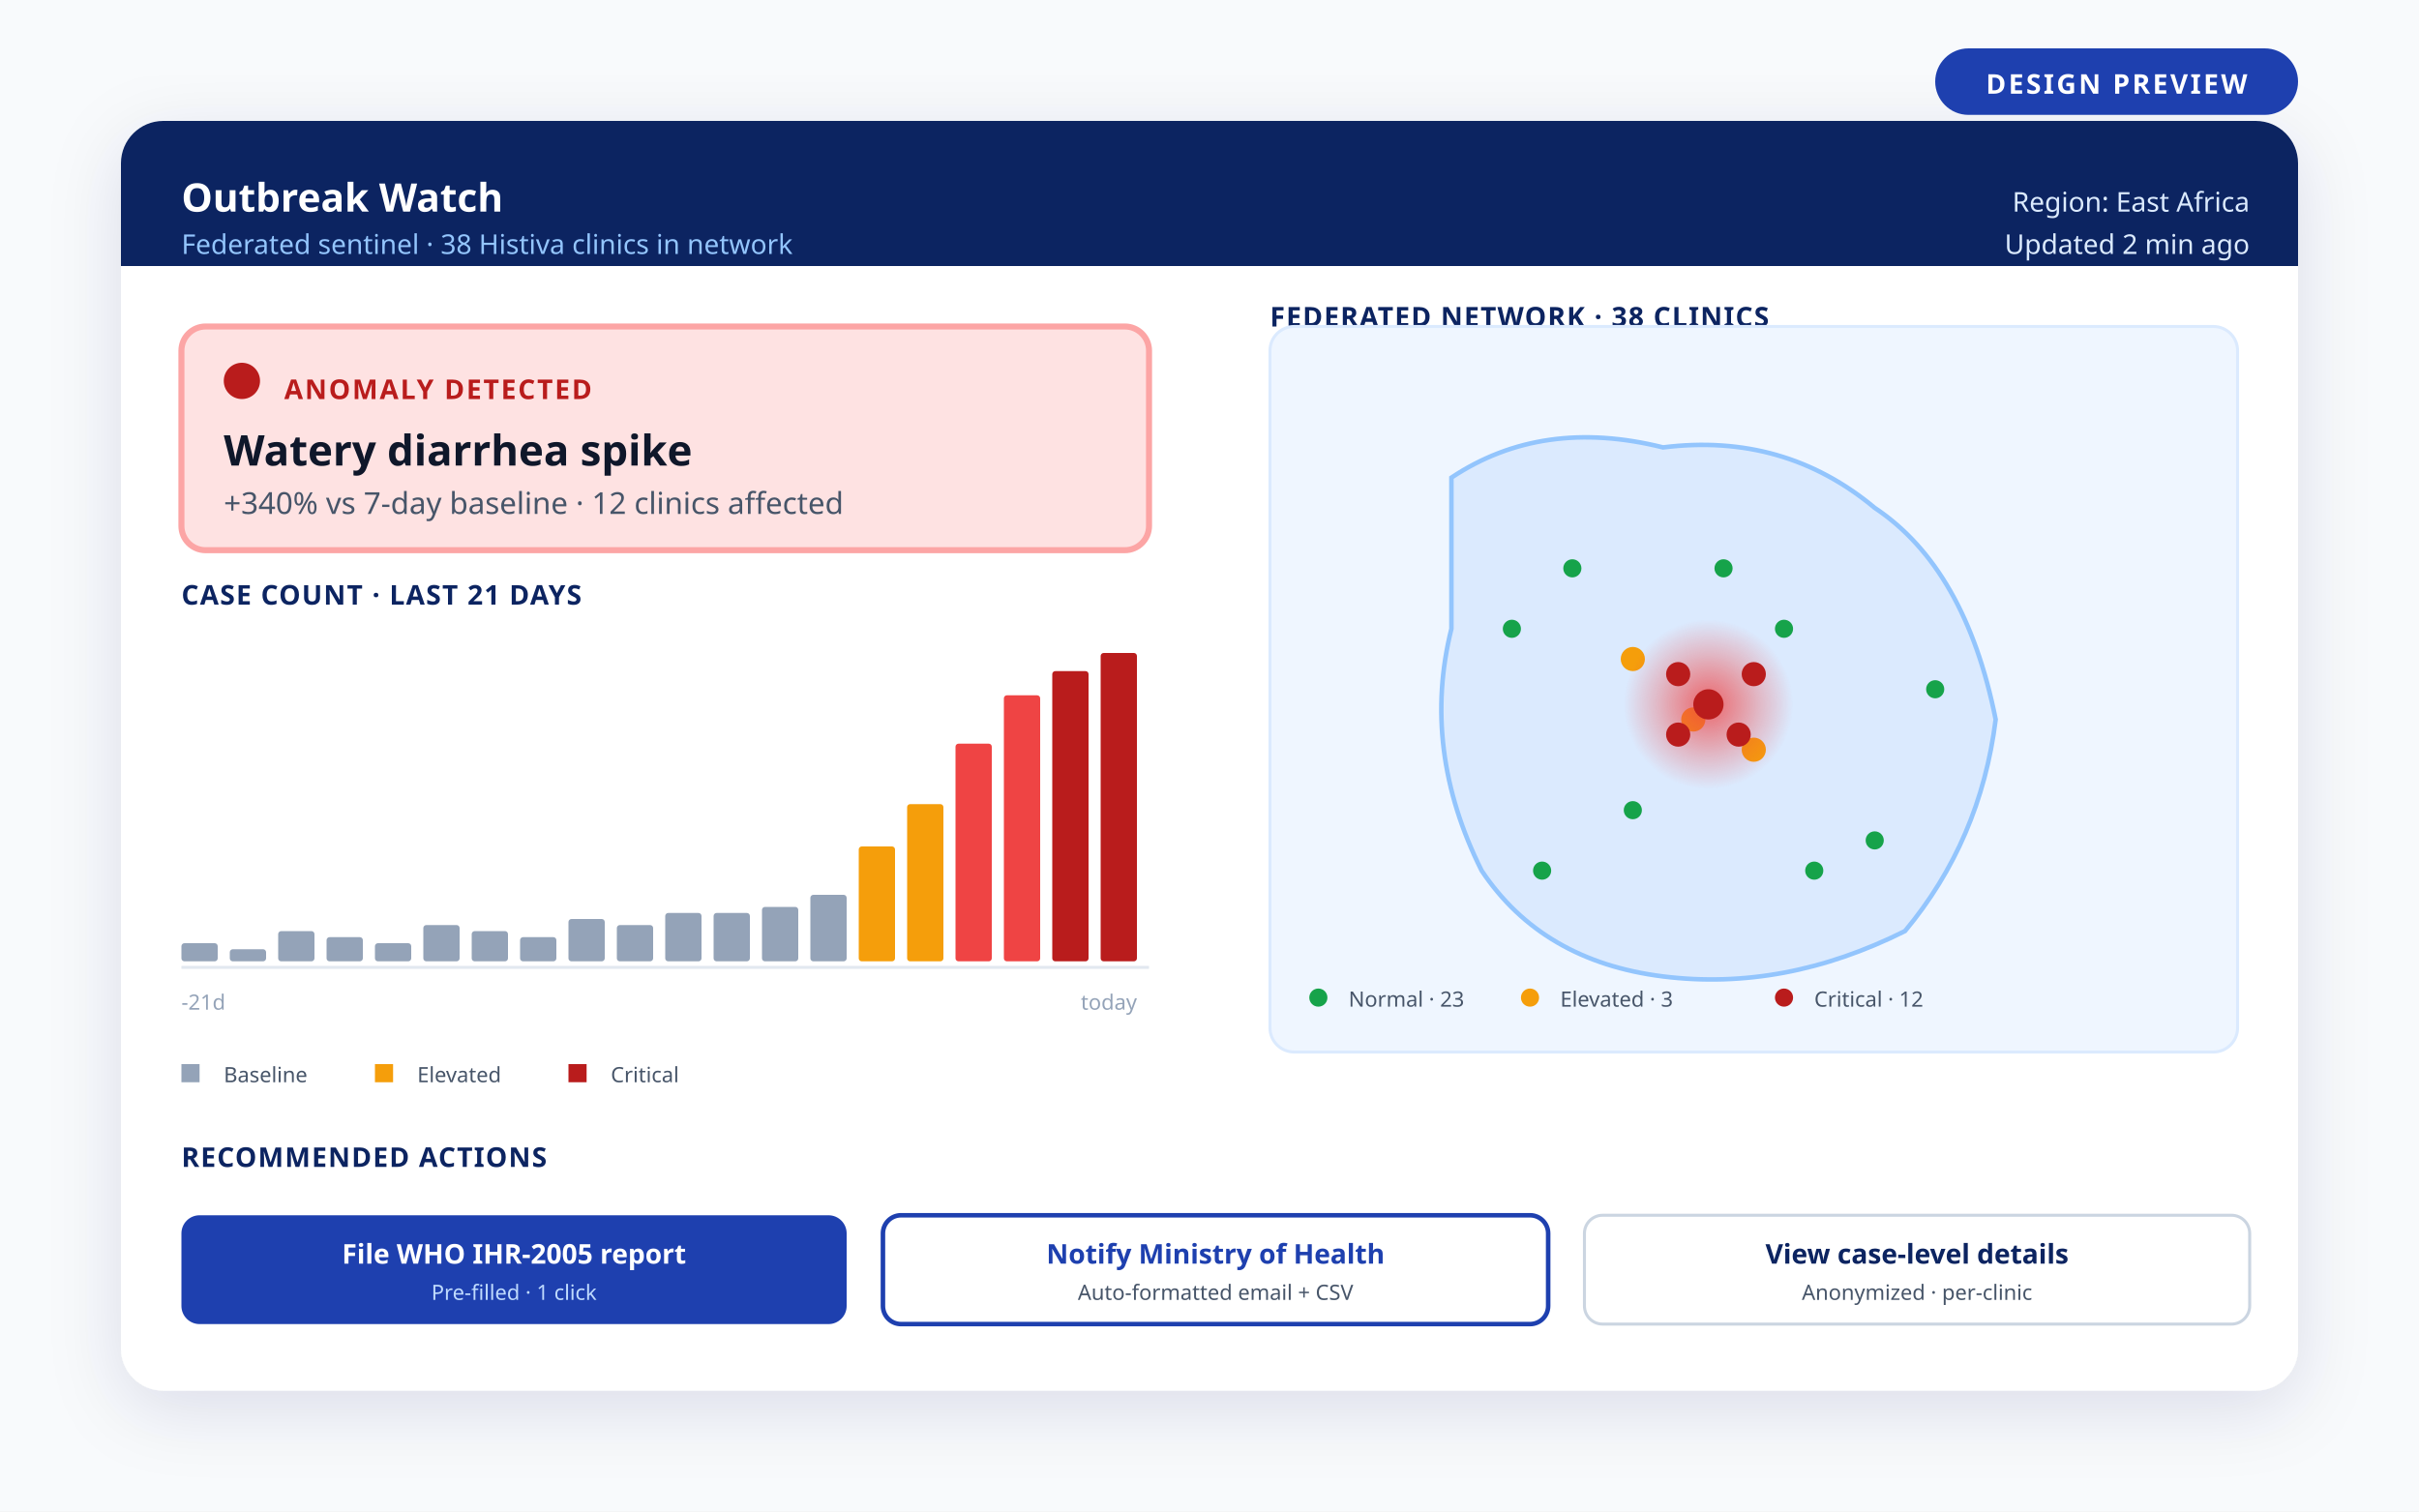
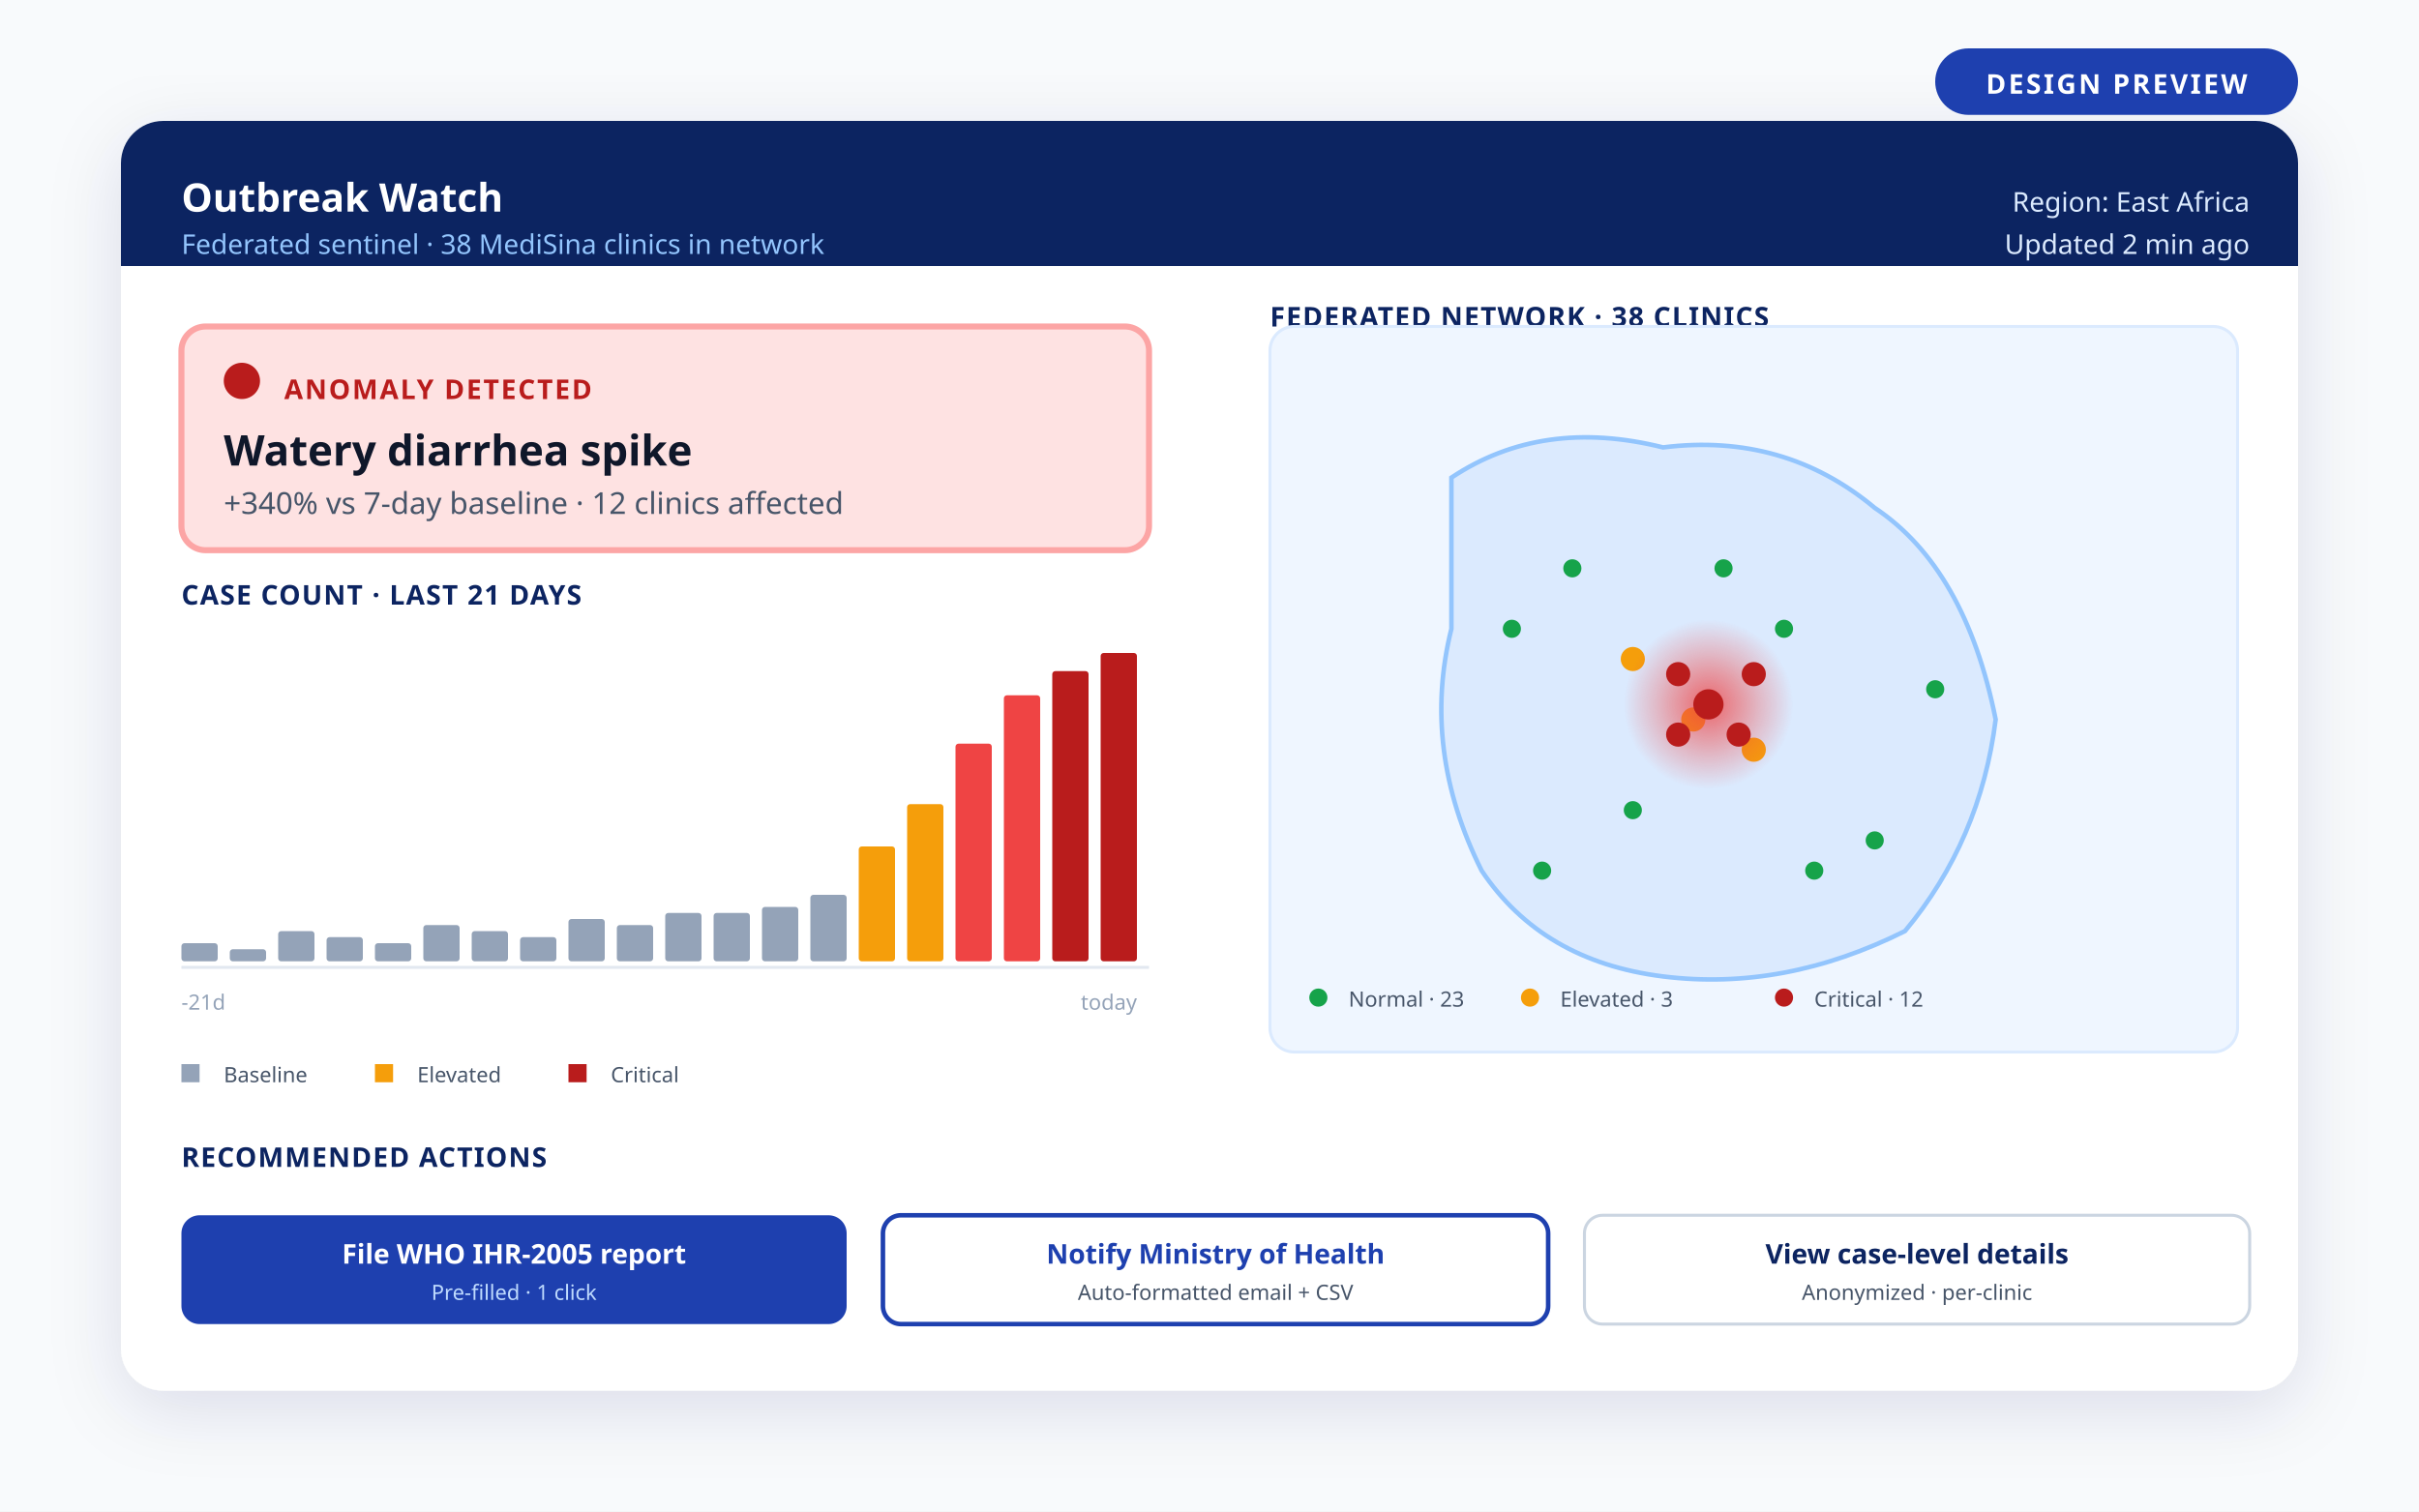
<svg xmlns="http://www.w3.org/2000/svg" viewBox="0 0 800 500" role="img" aria-label="Design preview of Outbreak Watch federated sentinel dashboard">
  <defs>
    <filter id="vo-shadow" x="-5%" y="-5%" width="110%" height="115%">
      <feDropShadow dx="0" dy="6" stdDeviation="12" flood-color="#0c2461" flood-opacity="0.12" />
    </filter>
    <radialGradient id="vo-pulse" cx="0.5" cy="0.5" r="0.5">
      <stop offset="0%" stop-color="#ef4444" stop-opacity="0.8" />
      <stop offset="60%" stop-color="#ef4444" stop-opacity="0.3" />
      <stop offset="100%" stop-color="#ef4444" stop-opacity="0" />
    </radialGradient>
  </defs>
  <rect width="800" height="500" fill="#f8fafc" />
  <g filter="url(#vo-shadow)" transform="translate(40, 40)">
    <rect width="720" height="420" rx="14" fill="#ffffff" />
  </g>
  <rect x="40" y="40" width="720" height="48" rx="14" fill="#0c2461" />
  <rect x="40" y="74" width="720" height="14" fill="#0c2461" />
  <text x="60" y="70" font-family="ui-sans-serif, system-ui, sans-serif" font-size="13" font-weight="700" fill="#ffffff">Outbreak Watch</text>
-   <text x="60" y="84" font-family="ui-sans-serif, system-ui, sans-serif" font-size="9" fill="#93c5fd">Federated sentinel · 38 Histiva clinics in network</text>
+   <text x="60" y="84" font-family="ui-sans-serif, system-ui, sans-serif" font-size="9" fill="#93c5fd">Federated sentinel · 38 MediSina clinics in network</text>
  <text x="744" y="70" font-family="ui-sans-serif, system-ui, sans-serif" font-size="9" fill="#dbeafe" text-anchor="end">Region: East Africa</text>
  <text x="744" y="84" font-family="ui-sans-serif, system-ui, sans-serif" font-size="9" fill="#dbeafe" text-anchor="end">Updated 2 min ago</text>
  <g font-family="ui-sans-serif, system-ui, sans-serif" transform="translate(60, 108)">
    <rect width="320" height="74" rx="8" fill="#fee2e2" stroke="#fca5a5" stroke-width="2" />
    <g transform="translate(14, 12)">
      <circle cx="6" cy="6" r="6" fill="#b91c1c">
        <animate attributeName="r" values="6;8;6" dur="1.5s" repeatCount="indefinite" />
      </circle>
      <text x="20" y="12" font-size="9" font-weight="800" fill="#b91c1c" letter-spacing="0.6">ANOMALY DETECTED</text>
    </g>
    <text x="14" y="46" font-size="14" font-weight="700" fill="#0f172a">Watery diarrhea spike</text>
    <text x="14" y="62" font-size="10" fill="#475569">+340% vs 7-day baseline · 12 clinics affected</text>
  </g>
  <g font-family="ui-sans-serif, system-ui, sans-serif" transform="translate(60, 200)">
    <text x="0" y="0" font-size="9" font-weight="700" fill="#0c2461" letter-spacing="0.4">CASE COUNT · LAST 21 DAYS</text>
    <line x1="0" y1="120" x2="320" y2="120" stroke="#e2e8f0" />
    <text x="0" y="134" font-size="7" fill="#94a3b8">-21d</text>
    <text x="316" y="134" font-size="7" fill="#94a3b8" text-anchor="end">today</text>
    <g transform="translate(0, 16)">
      <rect x="0" y="96" width="12" height="6" rx="1" fill="#94a3b8" />
      <rect x="16" y="98" width="12" height="4" rx="1" fill="#94a3b8" />
      <rect x="32" y="92" width="12" height="10" rx="1" fill="#94a3b8" />
      <rect x="48" y="94" width="12" height="8" rx="1" fill="#94a3b8" />
      <rect x="64" y="96" width="12" height="6" rx="1" fill="#94a3b8" />
      <rect x="80" y="90" width="12" height="12" rx="1" fill="#94a3b8" />
      <rect x="96" y="92" width="12" height="10" rx="1" fill="#94a3b8" />
      <rect x="112" y="94" width="12" height="8" rx="1" fill="#94a3b8" />
      <rect x="128" y="88" width="12" height="14" rx="1" fill="#94a3b8" />
      <rect x="144" y="90" width="12" height="12" rx="1" fill="#94a3b8" />
      <rect x="160" y="86" width="12" height="16" rx="1" fill="#94a3b8" />
      <rect x="176" y="86" width="12" height="16" rx="1" fill="#94a3b8" />
      <rect x="192" y="84" width="12" height="18" rx="1" fill="#94a3b8" />
      <rect x="208" y="80" width="12" height="22" rx="1" fill="#94a3b8" />
      <rect x="224" y="64" width="12" height="38" rx="1" fill="#f59e0b" />
      <rect x="240" y="50" width="12" height="52" rx="1" fill="#f59e0b" />
      <rect x="256" y="30" width="12" height="72" rx="1" fill="#ef4444" />
      <rect x="272" y="14" width="12" height="88" rx="1" fill="#ef4444" />
      <rect x="288" y="6" width="12" height="96" rx="1" fill="#b91c1c" />
      <rect x="304" y="0" width="12" height="102" rx="1" fill="#b91c1c" />
    </g>
    <g transform="translate(0, 152)">
      <rect width="6" height="6" fill="#94a3b8" />
      <text x="14" y="6" font-size="7" fill="#475569">Baseline</text>
      <rect x="64" width="6" height="6" fill="#f59e0b" />
      <text x="78" y="6" font-size="7" fill="#475569">Elevated</text>
      <rect x="128" width="6" height="6" fill="#b91c1c" />
      <text x="142" y="6" font-size="7" fill="#475569">Critical</text>
    </g>
  </g>
  <g font-family="ui-sans-serif, system-ui, sans-serif" transform="translate(420, 108)">
    <text x="0" y="0" font-size="9" font-weight="700" fill="#0c2461" letter-spacing="0.4">FEDERATED NETWORK · 38 CLINICS</text>
    <rect width="320" height="240" rx="8" fill="#eff6ff" stroke="#dbeafe" />
    <path d="M 60 50 Q 90 30 130 40 Q 170 35 200 60 Q 230 80 240 130 Q 235 170 210 200 Q 170 220 130 215 Q 90 210 70 180 Q 50 140 60 100 Z" fill="#dbeafe" stroke="#93c5fd" stroke-width="1.5" />
    <circle cx="80" cy="100" r="3" fill="#16a34a" />
    <circle cx="100" cy="80" r="3" fill="#16a34a" />
    <circle cx="120" cy="160" r="3" fill="#16a34a" />
    <circle cx="170" cy="100" r="3" fill="#16a34a" />
    <circle cx="200" cy="170" r="3" fill="#16a34a" />
    <circle cx="220" cy="120" r="3" fill="#16a34a" />
    <circle cx="90" cy="180" r="3" fill="#16a34a" />
    <circle cx="180" cy="180" r="3" fill="#16a34a" />
    <circle cx="150" cy="80" r="3" fill="#16a34a" />
    <circle cx="120" cy="110" r="4" fill="#f59e0b" />
    <circle cx="140" cy="130" r="4" fill="#f59e0b" />
    <circle cx="160" cy="140" r="4" fill="#f59e0b" />
    <circle cx="145" cy="125" r="28" fill="url(#vo-pulse)">
      <animate attributeName="r" values="22;32;22" dur="2.4s" repeatCount="indefinite" />
    </circle>
    <circle cx="145" cy="125" r="5" fill="#b91c1c" />
    <circle cx="135" cy="115" r="4" fill="#b91c1c" />
    <circle cx="155" cy="135" r="4" fill="#b91c1c" />
    <circle cx="160" cy="115" r="4" fill="#b91c1c" />
    <circle cx="135" cy="135" r="4" fill="#b91c1c" />
    <g transform="translate(12, 218)">
      <circle cx="4" cy="4" r="3" fill="#16a34a" />
      <text x="14" y="7" font-size="7" fill="#475569">Normal · 23</text>
      <circle cx="74" cy="4" r="3" fill="#f59e0b" />
      <text x="84" y="7" font-size="7" fill="#475569">Elevated · 3</text>
      <circle cx="158" cy="4" r="3" fill="#b91c1c" />
      <text x="168" y="7" font-size="7" fill="#475569">Critical · 12</text>
    </g>
  </g>
  <g font-family="ui-sans-serif, system-ui, sans-serif" transform="translate(60, 386)">
    <text x="0" y="0" font-size="9" font-weight="700" fill="#0c2461" letter-spacing="0.4">RECOMMENDED ACTIONS</text>
    <g transform="translate(0, 16)">
      <rect width="220" height="36" rx="6" fill="#1e40af" />
      <text x="110" y="16" font-size="9" font-weight="700" fill="#ffffff" text-anchor="middle">File WHO IHR-2005 report</text>
      <text x="110" y="28" font-size="7" fill="#bfdbfe" text-anchor="middle">Pre-filled · 1 click</text>
    </g>
    <g transform="translate(232, 16)">
      <rect width="220" height="36" rx="6" fill="#ffffff" stroke="#1e40af" stroke-width="1.5" />
      <text x="110" y="16" font-size="9" font-weight="700" fill="#1e40af" text-anchor="middle">Notify Ministry of Health</text>
      <text x="110" y="28" font-size="7" fill="#475569" text-anchor="middle">Auto-formatted email + CSV</text>
    </g>
    <g transform="translate(464, 16)">
      <rect width="220" height="36" rx="6" fill="#ffffff" stroke="#cbd5e1" />
      <text x="110" y="16" font-size="9" font-weight="700" fill="#0c2461" text-anchor="middle">View case-level details</text>
      <text x="110" y="28" font-size="7" fill="#475569" text-anchor="middle">Anonymized · per-clinic</text>
    </g>
  </g>
  <g transform="translate(640, 16)">
    <rect width="120" height="22" rx="11" fill="#1e40af" />
    <text x="60" y="15" font-family="ui-sans-serif, system-ui, sans-serif" font-size="9" font-weight="700" fill="#ffffff" text-anchor="middle" letter-spacing="0.8">DESIGN PREVIEW</text>
  </g>
</svg>
